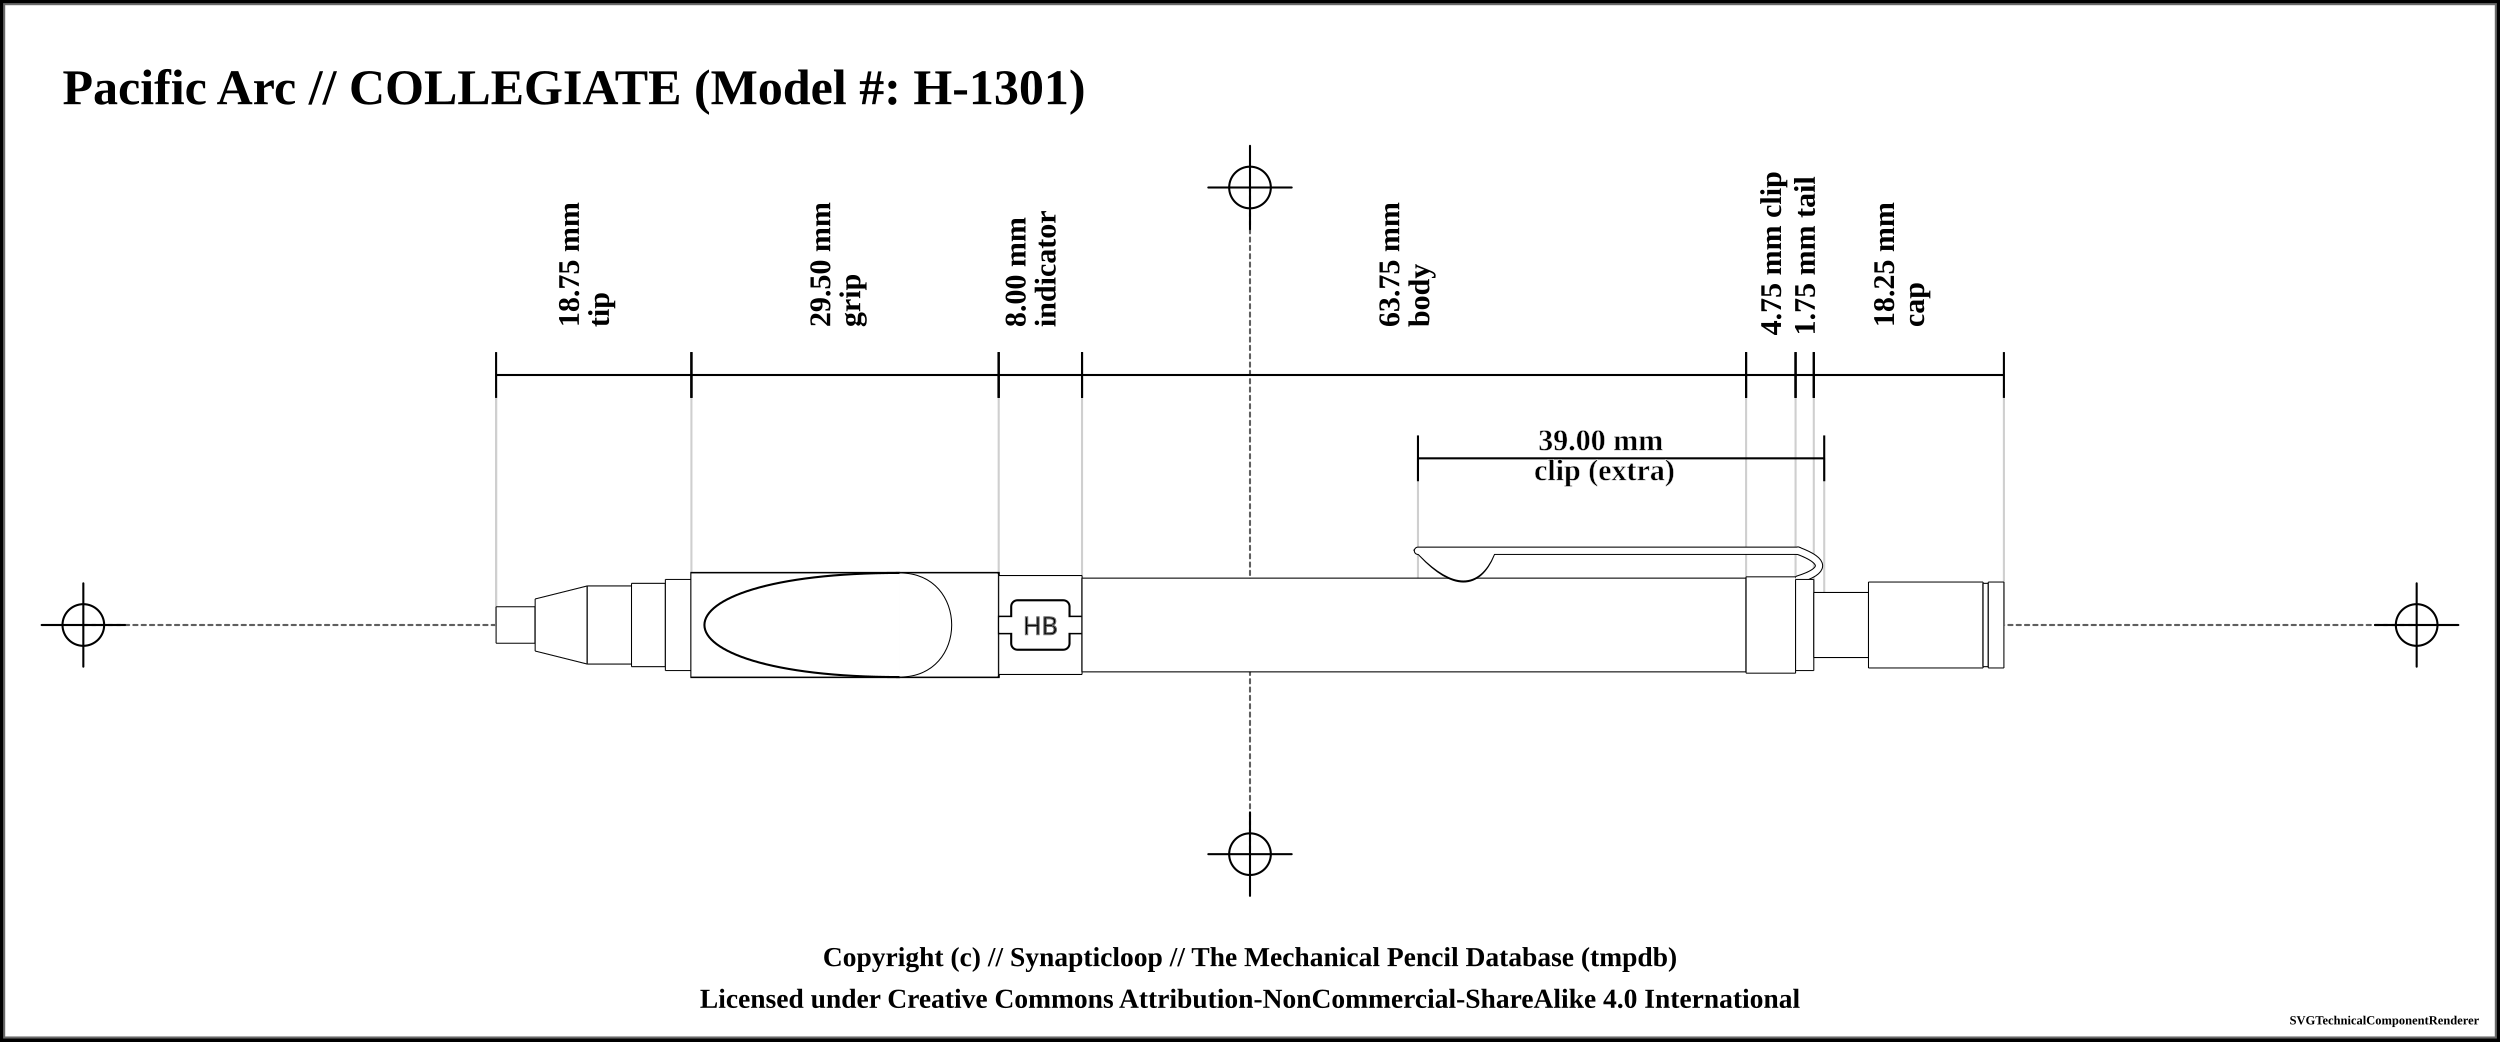
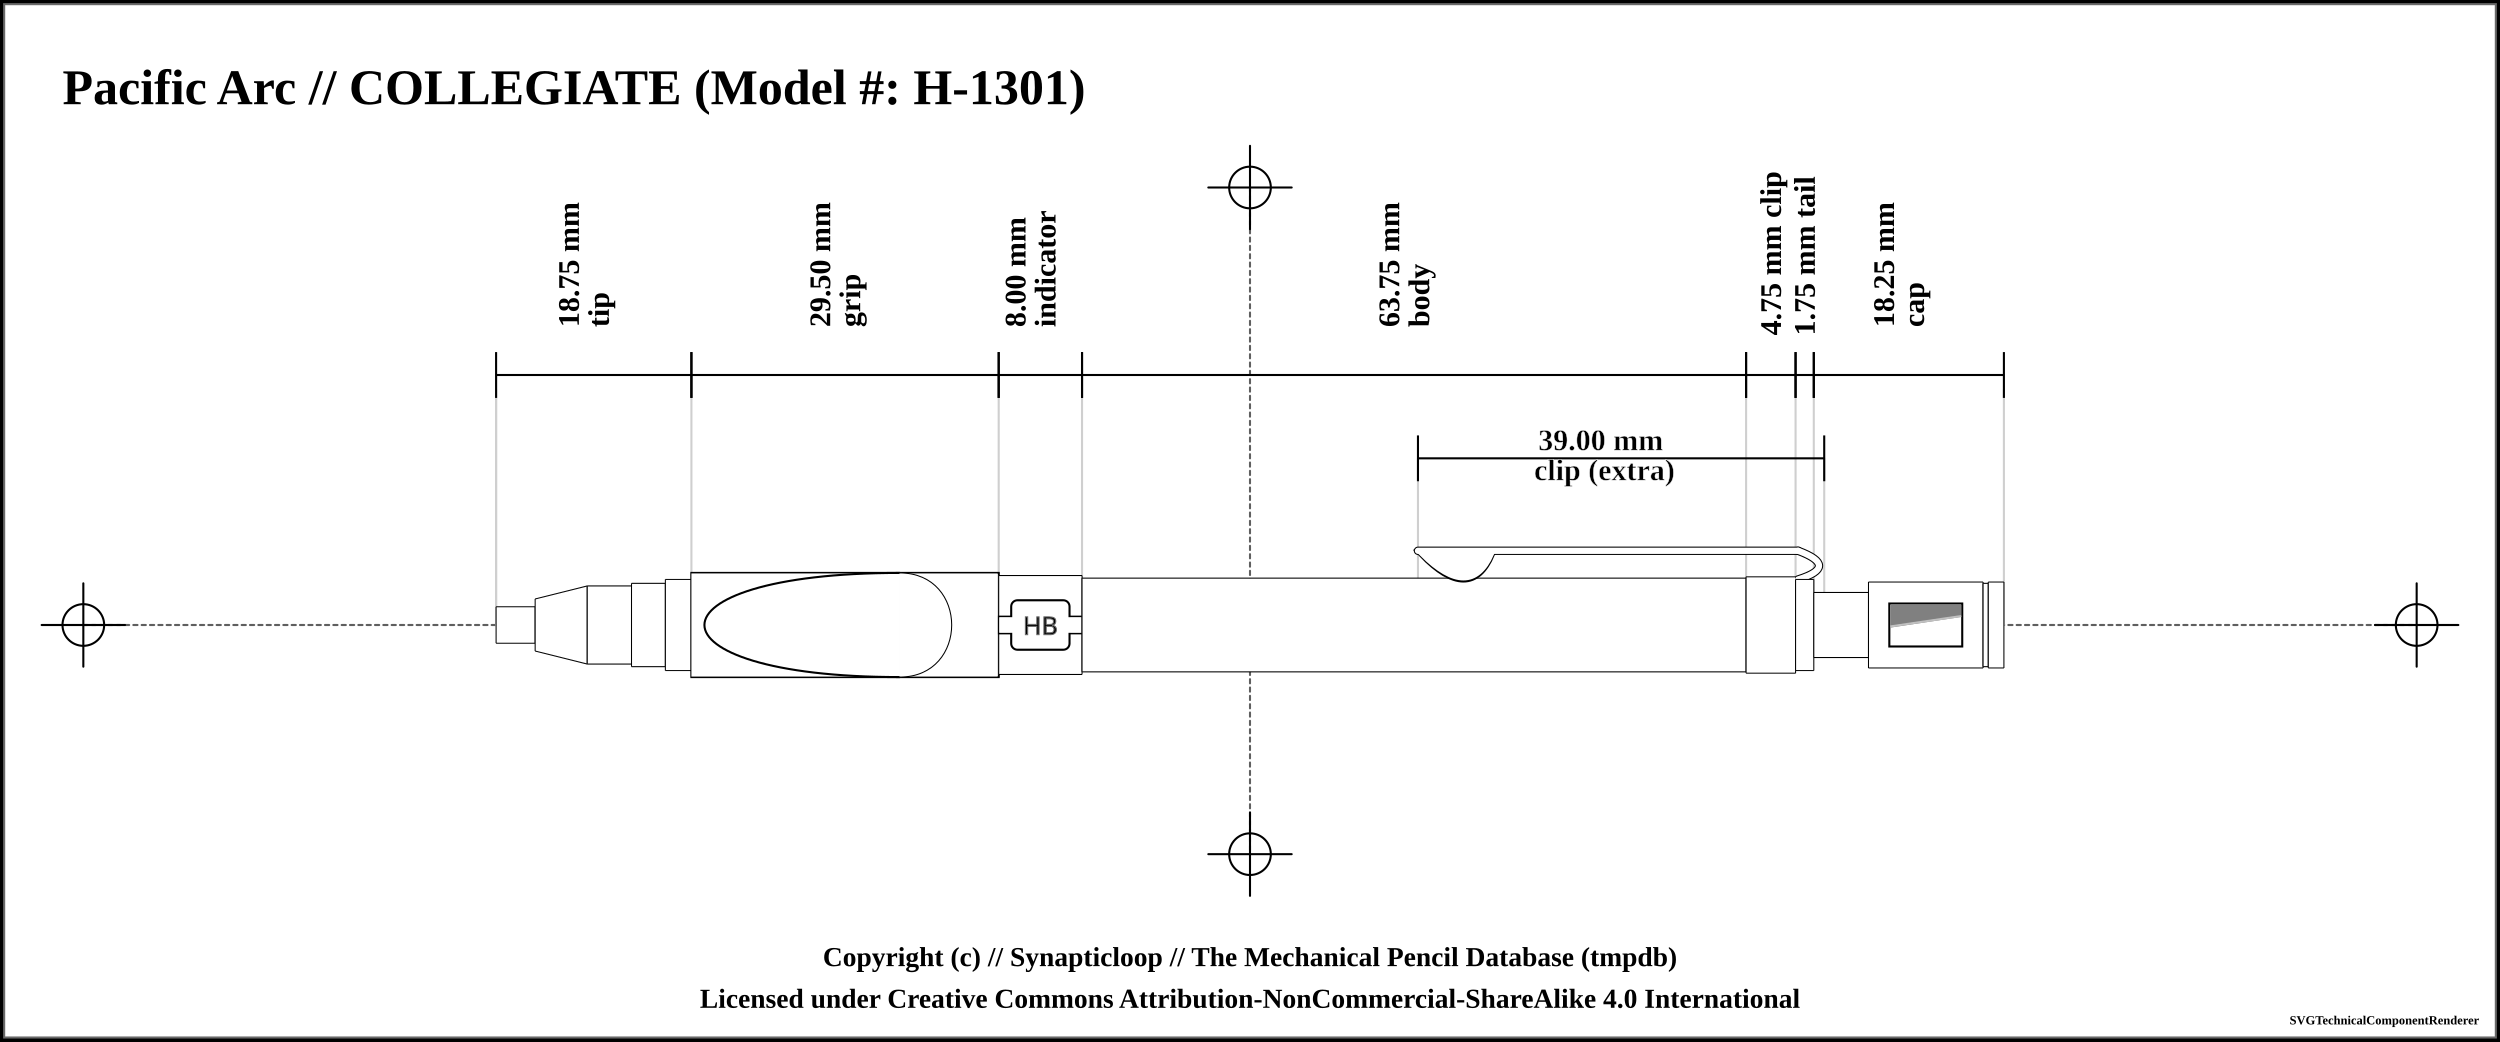
<svg xmlns="http://www.w3.org/2000/svg" width="1200" height="500">
  <pattern id="knurled-large" patternUnits="userSpaceOnUse" width="12" height="12">
    <path stroke="dimgray" stroke-linecap="round" stroke-width="1" d="M 6,6 L 12,12" />
    <path stroke="dimgray" stroke-linecap="round" stroke-width="1" d="M 6,6 L 0,12" />
    <path stroke="gray" stroke-linecap="round" stroke-width="1" d="M 6,6 L 12,0" />
    <path stroke="gray" stroke-linecap="round" stroke-width="1" d="M 6,6 L 0,0" />
  </pattern>
  <pattern id="knurled-small" patternUnits="userSpaceOnUse" width="4" height="4">
    <path stroke="dimgray" stroke-linecap="round" stroke-width="1" d="M 2,2 L 4,4" />
    <path stroke="dimgray" stroke-linecap="round" stroke-width="1" d="M 2,2 L 0,4" />
    <path stroke="gray" stroke-linecap="round" stroke-width="1" d="M 2,2 L 4,0" />
    <path stroke="gray" stroke-linecap="round" stroke-width="1" d="M 2,2 L 0,0" />
  </pattern>
  <pattern id="knurled" patternUnits="userSpaceOnUse" width="8" height="8">
    <path stroke="dimgray" stroke-linecap="round" stroke-width="1" d="M 4,4 L 8,8" />
    <path stroke="dimgray" stroke-linecap="round" stroke-width="1" d="M 4,4 L 0,8" />
    <path stroke="gray" stroke-linecap="round" stroke-width="1" d="M 4,4 L 8,0" />
    <path stroke="gray" stroke-linecap="round" stroke-width="1" d="M 4,4 L 0,0" />
  </pattern>
  <pattern id="lined" patternUnits="userSpaceOnUse" width="3" height="3">
    <path stroke="dimgray" stroke-linecap="round" stroke-width="1" d="M 0,0 L 3,0" />
  </pattern>
  <pattern id="ridged" patternUnits="userSpaceOnUse" width="3" height="3">
    <path stroke="dimgray" stroke-linecap="round" stroke-width="1" d="M 0,0 L 0,3" />
  </pattern>
  <pattern id="spring" patternUnits="userSpaceOnUse" width="8" height="60">
    <path stroke="dimgray" stroke-linecap="round" stroke-width="2" d="M 1,1 L 8,60" />
    <path stroke="white" stroke-linecap="round" stroke-width="1" d="M 1,1 L 8,60" />
  </pattern>
  <rect x="0" y="0" width="1200" height="500" fill="white" stroke="black" stroke-width="4" />
  <rect x="2" y="2" width="1196" height="496" fill="white" stroke="dimgray" stroke-width="1" />
  <g transform="rotate(0 0 0)">
    <line x1="40" y1="300" x2="1160" y2="300" stroke-linecap="round" stroke="#5f5f5f" stroke-dasharray="2" stroke-width="1" />
    <line x1="20" y1="300" x2="60" y2="300" stroke-linecap="round" stroke="#000000" stroke-width="1" />
    <line x1="40" y1="280" x2="40" y2="320" stroke="#000000" stroke-linecap="round" stroke-width="1" />
    <circle r="10" cx="40" cy="300" fill="white" fill-opacity="0" stroke="#000000" stroke-width="1" />
    <line x1="1140" y1="300" x2="1180" y2="300" stroke-linecap="round" stroke="#000000" stroke-width="1" />
    <line x1="1160" y1="280" x2="1160" y2="320" stroke="#000000" stroke-linecap="round" stroke-width="1" />
    <circle r="10" cx="1160" cy="300" fill="white" fill-opacity="0" stroke="#000000" stroke-width="1" />
    <line x1="600" y1="90" x2="600" y2="410" stroke="#5f5f5f" stroke-linecap="round" stroke-dasharray="2" stroke-width="1" />
    <line x1="580" y1="90" x2="620" y2="90" stroke-linecap="round" stroke="#000000" stroke-width="1" />
    <line x1="600" y1="70" x2="600" y2="110" stroke="#000000" stroke-linecap="round" stroke-width="1" />
    <circle r="10" cx="600" cy="90" fill="white" fill-opacity="0" stroke="#000000" stroke-width="1" />
    <line x1="580" y1="410" x2="620" y2="410" stroke-linecap="round" stroke="#000000" stroke-width="1" />
    <line x1="600" y1="390" x2="600" y2="430" stroke="#000000" stroke-linecap="round" stroke-width="1" />
    <circle r="10" cx="600" cy="410" fill="white" fill-opacity="0" stroke="#000000" stroke-width="1" />
    <text x="30" y="50" font-size="2.0em" font-weight="bold"> Pacific Arc // COLLEGIATE (Model #: H-1301)</text>
    <line x1="238.125" y1="187" x2="238.125" y2="300" stroke="#cfcfcf" stroke-linecap="round" stroke-width="1" />
    <line x1="238.125" y1="180" x2="238.125" y2="300" stroke="#cfcfcf" stroke-linecap="round" stroke-width="1" />
    <line x1="331.875" y1="180" x2="331.875" y2="300" stroke="#cfcfcf" stroke-linecap="round" stroke-width="1" />
    <line x1="479.375" y1="180" x2="479.375" y2="300" stroke="#cfcfcf" stroke-linecap="round" stroke-width="1" />
    <line x1="519.375" y1="180" x2="519.375" y2="300" stroke="#cfcfcf" stroke-linecap="round" stroke-width="1" />
    <line x1="838.125" y1="180" x2="838.125" y2="300" stroke="#cfcfcf" stroke-linecap="round" stroke-width="1" />
    <line x1="680.625" y1="220" x2="680.625" y2="300" stroke="#cfcfcf" stroke-linecap="round" stroke-width="1" />
    <line x1="875.625" y1="220" x2="875.625" y2="300" stroke="#cfcfcf" stroke-linecap="round" stroke-width="1" />
    <line x1="861.875" y1="180" x2="861.875" y2="300" stroke="#cfcfcf" stroke-linecap="round" stroke-width="1" />
    <line x1="870.625" y1="180" x2="870.625" y2="300" stroke="#cfcfcf" stroke-linecap="round" stroke-width="1" />
    <line x1="961.875" y1="187" x2="961.875" y2="300" stroke="#cfcfcf" stroke-linecap="round" stroke-width="1" />
    <line x1="238.125" y1="169" x2="238.125" y2="191" stroke="black" stroke-width="1" />
    <line x1="238.125" y1="180" x2="331.875" y2="180" stroke="black" stroke-width="1" />
    <line x1="331.875" y1="169" x2="331.875" y2="191" stroke="black" stroke-width="1" />
    <text x="285" y="161" font-size="1.2em" transform="rotate(-90, 273, 161)" font-weight="bold" text-anchor="start" dominant-baseline="central" fill="black">
      <tspan x="277" dy="0">18.75 mm</tspan>
      <tspan x="277" dy="1em">tip</tspan>
    </text>
    <line x1="331.875" y1="169" x2="331.875" y2="191" stroke="black" stroke-width="1" />
    <line x1="331.875" y1="180" x2="479.375" y2="180" stroke="black" stroke-width="1" />
    <line x1="479.375" y1="169" x2="479.375" y2="191" stroke="black" stroke-width="1" />
    <text x="405.625" y="161" font-size="1.2em" transform="rotate(-90, 393.625, 161)" font-weight="bold" text-anchor="start" dominant-baseline="central" fill="black">
      <tspan x="397.625" dy="0">29.50 mm</tspan>
      <tspan x="397.625" dy="1em">grip</tspan>
    </text>
    <line x1="479.375" y1="169" x2="479.375" y2="191" stroke="black" stroke-width="1" />
    <line x1="479.375" y1="180" x2="519.375" y2="180" stroke="black" stroke-width="1" />
    <line x1="519.375" y1="169" x2="519.375" y2="191" stroke="black" stroke-width="1" />
    <text x="499.375" y="161" font-size="1.2em" transform="rotate(-90, 487.375, 161)" font-weight="bold" text-anchor="start" dominant-baseline="central" fill="black">
      <tspan x="491.375" dy="0">8.00 mm</tspan>
      <tspan x="491.375" dy="1em">indicator</tspan>
    </text>
    <line x1="519.375" y1="169" x2="519.375" y2="191" stroke="black" stroke-width="1" />
    <line x1="519.375" y1="180" x2="838.125" y2="180" stroke="black" stroke-width="1" />
    <line x1="838.125" y1="169" x2="838.125" y2="191" stroke="black" stroke-width="1" />
    <text x="678.75" y="161" font-size="1.2em" transform="rotate(-90, 666.75, 161)" font-weight="bold" text-anchor="start" dominant-baseline="central" fill="black">
      <tspan x="670.75" dy="0">63.75 mm</tspan>
      <tspan x="670.75" dy="1em">body</tspan>
    </text>
    <line x1="838.125" y1="169" x2="838.125" y2="191" stroke="black" stroke-width="1" />
    <line x1="838.125" y1="180" x2="861.875" y2="180" stroke="black" stroke-width="1" />
    <line x1="861.875" y1="169" x2="861.875" y2="191" stroke="black" stroke-width="1" />
    <text x="850" y="161" font-size="1.2em" transform="rotate(-90, 850, 161)" font-weight="bold" text-anchor="start" dominant-baseline="central" fill="black">
      <tspan x="850" dy="0">4.75 mm clip</tspan>
    </text>
    <line x1="680.625" y1="209" x2="680.625" y2="231" stroke="black" stroke-width="1" />
    <line x1="680.625" y1="220" x2="875.625" y2="220" stroke="black" stroke-width="1" />
    <line x1="875.625" y1="209" x2="875.625" y2="231" stroke="black" stroke-width="1" />
    <text x="778.125" y="212" font-weight="bold" font-size="1.2em" stroke="white" stroke-width="0.25" text-anchor="middle" dominant-baseline="middle" fill="black">
      <tspan x="770.125" dy="0">39.00 mm</tspan>
      <tspan x="770.125" dy="1em">clip (extra)</tspan>
    </text>
    <line x1="861.875" y1="169" x2="861.875" y2="191" stroke="black" stroke-width="1" />
    <line x1="861.875" y1="180" x2="870.625" y2="180" stroke="black" stroke-width="1" />
    <line x1="870.625" y1="169" x2="870.625" y2="191" stroke="black" stroke-width="1" />
    <text x="866.25" y="161" font-size="1.2em" transform="rotate(-90, 866.25, 161)" font-weight="bold" text-anchor="start" dominant-baseline="central" fill="black">
      <tspan x="866.25" dy="0">1.75 mm tail</tspan>
    </text>
    <line x1="870.625" y1="169" x2="870.625" y2="191" stroke="black" stroke-width="1" />
    <line x1="870.625" y1="180" x2="961.875" y2="180" stroke="black" stroke-width="1" />
    <line x1="961.875" y1="169" x2="961.875" y2="191" stroke="black" stroke-width="1" />
    <text x="916.25" y="161" font-size="1.2em" transform="rotate(-90, 904.25, 161)" font-weight="bold" text-anchor="start" dominant-baseline="central" fill="black">
      <tspan x="908.25" dy="0">18.25 mm</tspan>
      <tspan x="908.25" dy="1em">cap</tspan>
    </text>
    <path d="M238.075 291.25 L256.925 291.25 L256.925 308.75 L238.075 308.75 Z" stroke-width="0" stroke="none" stroke-linejoin="round" fill="white" fill-opacity="1" />
    <path d="M238.125 291.25 L256.875 291.25 M256.875 308.75 L238.125 308.75" stroke-width="0.5" stroke="black" stroke-linejoin="round" fill="white" fill-opacity="1" />
    <path d="M256.875 291.25 L256.875 308.75" stroke-width="0.5" stroke="black" stroke-linejoin="round" fill="white" fill-opacity="1" />
    <path d="M238.125 291.25 L238.125 308.75" stroke-width="0.5" stroke="black" stroke-linejoin="round" fill="white" fill-opacity="1" />
    <path d="M256.825 287.5 L281.925 281.25 L281.925 318.75 L256.825 312.5 Z" stroke-width="0" stroke="none" stroke-linejoin="round" fill="white" fill-opacity="1" />
    <path d="M256.875 287.5 L281.875 281.25 M281.875 318.75 L256.875 312.5" stroke-width="0.5" stroke="black" stroke-linejoin="round" fill="white" fill-opacity="1" />
    <path d="M281.875 281.25 L281.875 318.75" stroke-width="0.5" stroke="black" stroke-linejoin="round" fill="white" fill-opacity="1" />
    <path d="M256.875 287.5 L256.875 312.5" stroke-width="0.5" stroke="black" stroke-linejoin="round" fill="white" fill-opacity="1" />
    <path d="M281.825 281.25 L303.175 281.25 L303.175 318.75 L281.825 318.75 Z" stroke-width="0" stroke="none" stroke-linejoin="round" fill="white" fill-opacity="1" />
    <path d="M281.875 281.25 L303.125 281.25 M303.125 318.75 L281.875 318.75" stroke-width="0.5" stroke="black" stroke-linejoin="round" fill="white" fill-opacity="1" />
    <path d="M303.125 281.25 L303.125 318.75" stroke-width="0.5" stroke="black" stroke-linejoin="round" fill="white" fill-opacity="1" />
    <path d="M281.875 281.25 L281.875 318.75" stroke-width="0.5" stroke="black" stroke-linejoin="round" fill="white" fill-opacity="1" />
    <path d="M303.075 280 L319.425 280 L319.425 320 L303.075 320 Z" stroke-width="0" stroke="none" stroke-linejoin="round" fill="white" fill-opacity="1" />
    <path d="M303.125 280 L319.375 280 M319.375 320 L303.125 320" stroke-width="0.5" stroke="black" stroke-linejoin="round" fill="white" fill-opacity="1" />
    <path d="M319.375 280 L319.375 320" stroke-width="0.5" stroke="black" stroke-linejoin="round" fill="white" fill-opacity="1" />
    <path d="M303.125 280 L303.125 320" stroke-width="0.5" stroke="black" stroke-linejoin="round" fill="white" fill-opacity="1" />
    <path d="M319.325 278.125 L331.925 278.125 L331.925 321.875 L319.325 321.875 Z" stroke-width="0" stroke="none" stroke-linejoin="round" fill="white" fill-opacity="1" />
    <path d="M319.375 278.125 L331.875 278.125 M331.875 321.875 L319.375 321.875" stroke-width="0.5" stroke="black" stroke-linejoin="round" fill="white" fill-opacity="1" />
    <path d="M331.875 278.125 L331.875 321.875" stroke-width="0.5" stroke="black" stroke-linejoin="round" fill="white" fill-opacity="1" />
    <path d="M319.375 278.125 L319.375 321.875" stroke-width="0.5" stroke="black" stroke-linejoin="round" fill="white" fill-opacity="1" />
    <path d="M331.825 275 L479.425 275 L479.425 325 L331.825 325 Z" stroke-width="0" stroke="none" stroke-linejoin="round" fill="white" fill-opacity="1" />
    <path d="M331.875 275 L479.375 275 M479.375 325 L331.875 325" stroke-width="0.5" stroke="black" stroke-linejoin="round" fill="white" fill-opacity="1" />
    <path d="M479.375 275 L479.375 325" stroke-width="0.5" stroke="black" stroke-linejoin="round" fill="white" fill-opacity="1" />
    <path d="M331.875 275 L331.875 325" stroke-width="0.5" stroke="black" stroke-linejoin="round" fill="white" fill-opacity="1" />
    <path d="M331.875 275 L479.375 275 L479.375 325 L331.875 325 Z" stroke-width="1.0" stroke="black" fill="url(#ridged)" />
    <path d="M479.325 276.25 L519.425 276.25 L519.425 323.75 L479.325 323.75 Z" stroke-width="0" stroke="none" stroke-linejoin="round" fill="white" fill-opacity="1" />
    <path d="M479.375 276.25 L519.375 276.25 M519.375 323.75 L479.375 323.75" stroke-width="0.5" stroke="black" stroke-linejoin="round" fill="white" fill-opacity="1" />
    <path d="M519.375 276.25 L519.375 323.75" stroke-width="0.5" stroke="black" stroke-linejoin="round" fill="white" fill-opacity="1" />
    <path d="M479.375 276.25 L479.375 323.75" stroke-width="0.5" stroke="black" stroke-linejoin="round" fill="white" fill-opacity="1" />
    <rect x="479.375" y="296" width="40" height="8" rx="0" ry="0" stroke-width="1" stroke="black" fill="white" />
    <rect x="485.375" y="288.125" width="28" height="23.75" rx="3" ry="3" stroke-width="1" stroke="black" fill="white" />
    <rect x="479.625" y="296.25" width="39.5" height="7.5" rx="0" ry="0" stroke-width="1" stroke="none" fill="white" />
    <text x="499.375" y="300" text-anchor="middle" dominant-baseline="central">
      <tspan stroke="dimgray" stroke-width="0.5" font-family="sans-serif" fill="black" textLength="{this.width * 5 - 14}"> HB</tspan>
    </text>
    <path d="M519.325 277.5 L838.175 277.5 L838.175 322.5 L519.325 322.5 Z" stroke-width="0" stroke="none" stroke-linejoin="round" fill="white" fill-opacity="1" />
    <path d="M519.375 277.5 L838.125 277.5 M838.125 322.5 L519.375 322.5" stroke-width="0.5" stroke="black" stroke-linejoin="round" fill="white" fill-opacity="1" />
    <path d="M838.125 277.5 L838.125 322.5" stroke-width="0.5" stroke="black" stroke-linejoin="round" fill="white" fill-opacity="1" />
    <path d="M519.375 277.5 L519.375 322.5" stroke-width="0.5" stroke="black" stroke-linejoin="round" fill="white" fill-opacity="1" />
    <path d="M682.875 265.875 Q705.625 289.375 715.625 265.875 Z" stroke-width="4" stroke="black" fill="dimgray" stroke-linecap="round" />
    <line x1="680.625" y1="264.375" x2="863.125" y2="264.375" stroke-width="4" stroke="black" fill="dimgray" stroke-linecap="round" />
    <path d="M863.125 264.375 Q883.125 271.875 863.125 278.125" stroke-width="4" stroke="black" fill="none" stroke-linecap="round" />
    <path d="M838.075 276.875 L861.925 276.875 L861.925 323.125 L838.075 323.125 Z" stroke-width="0" stroke="none" stroke-linejoin="round" fill="white" fill-opacity="1" />
    <path d="M838.125 276.875 L861.875 276.875 M861.875 323.125 L838.125 323.125" stroke-width="0.5" stroke="black" stroke-linejoin="round" fill="white" fill-opacity="1" />
    <path d="M861.875 276.875 L861.875 323.125" stroke-width="0.5" stroke="black" stroke-linejoin="round" fill="white" fill-opacity="1" />
    <path d="M838.125 276.875 L838.125 323.125" stroke-width="0.5" stroke="black" stroke-linejoin="round" fill="white" fill-opacity="1" />
    <path d="M682.875 265.875 Q705.625 288.375 715.625 265.875 Z" stroke-width="3" stroke="white" fill="white" stroke-linecap="round" />
    <line x1="680.625" y1="264.375" x2="863.125" y2="264.375" stroke-width="3" stroke="white" fill="white" stroke-linecap="round" />
    <path d="M863.125 264.375 Q883.125 271.875 863.125 278.125" stroke-width="3" stroke="white" fill="none" stroke-linecap="round" />
    <path d="M861.825 278.125 L870.675 278.125 L870.675 321.875 L861.825 321.875 Z" stroke-width="0" stroke="none" stroke-linejoin="round" fill="white" fill-opacity="1" />
    <path d="M861.875 278.125 L870.625 278.125 M870.625 321.875 L861.875 321.875" stroke-width="0.5" stroke="black" stroke-linejoin="round" fill="white" fill-opacity="1" />
    <path d="M870.625 278.125 L870.625 321.875" stroke-width="0.5" stroke="black" stroke-linejoin="round" fill="white" fill-opacity="1" />
    <path d="M861.875 278.125 L861.875 321.875" stroke-width="0.5" stroke="black" stroke-linejoin="round" fill="white" fill-opacity="1" />
    <path d="M870.575 284.375 L896.925 284.375 L896.925 315.625 L870.575 315.625 Z" stroke-width="0" stroke="none" stroke-linejoin="round" fill="white" fill-opacity="1" />
    <path d="M870.625 284.375 L896.875 284.375 M896.875 315.625 L870.625 315.625" stroke-width="0.5" stroke="black" stroke-linejoin="round" fill="white" fill-opacity="1" />
    <path d="M896.875 284.375 L896.875 315.625" stroke-width="0.5" stroke="black" stroke-linejoin="round" fill="white" fill-opacity="1" />
    <path d="M870.625 284.375 L870.625 315.625" stroke-width="0.5" stroke="black" stroke-linejoin="round" fill="white" fill-opacity="1" />
    <path d="M896.825 279.375 L951.925 279.375 L951.925 320.625 L896.825 320.625 Z" stroke-width="0" stroke="none" stroke-linejoin="round" fill="white" fill-opacity="1" />
    <path d="M896.875 279.375 L951.875 279.375 M951.875 320.625 L896.875 320.625" stroke-width="0.5" stroke="black" stroke-linejoin="round" fill="white" fill-opacity="1" />
    <path d="M951.875 279.375 L951.875 320.625" stroke-width="0.5" stroke="black" stroke-linejoin="round" fill="white" fill-opacity="1" />
    <path d="M896.875 279.375 L896.875 320.625" stroke-width="0.5" stroke="black" stroke-linejoin="round" fill="white" fill-opacity="1" />
+     <rect x="906.875" y="289.688" width="35" height="20.625" stroke-width="1" stroke="black" fill="white" />
+     <path d="M907.875 290.688 L 940.875 290.688 L 940.875 295.688 L 907.875 300.688 Z" stroke-width="1" stroke="gray" fill="gray" />
+     <line x1="907.375" y1="300.688" x2="941.375" y2="295.688" stroke="silver" stroke-width="1" />
    <path d="M951.825 280 L954.425 280 L954.425 320 L951.825 320 Z" stroke-width="0" stroke="none" stroke-linejoin="round" fill="white" fill-opacity="1" />
    <path d="M951.875 280 L954.375 280 M954.375 320 L951.875 320" stroke-width="0.5" stroke="black" stroke-linejoin="round" fill="white" fill-opacity="1" />
    <path d="M954.375 280 L954.375 320" stroke-width="0.5" stroke="black" stroke-linejoin="round" fill="white" fill-opacity="1" />
    <path d="M951.875 280 L951.875 320" stroke-width="0.5" stroke="black" stroke-linejoin="round" fill="white" fill-opacity="1" />
    <path d="M954.325 279.375 L961.925 279.375 L961.925 320.625 L954.325 320.625 Z" stroke-width="0" stroke="none" stroke-linejoin="round" fill="white" fill-opacity="1" />
    <path d="M954.375 279.375 L961.875 279.375 M961.875 320.625 L954.375 320.625" stroke-width="0.5" stroke="black" stroke-linejoin="round" fill="white" fill-opacity="1" />
    <path d="M961.875 279.375 L961.875 320.625" stroke-width="0.5" stroke="black" stroke-linejoin="round" fill="white" fill-opacity="1" />
    <path d="M954.375 279.375 L954.375 320.625" stroke-width="0.5" stroke="black" stroke-linejoin="round" fill="white" fill-opacity="1" />
    <rect x="331.875" y="275.25" width="99.5" height="49.5" rx="0" ry="0" stroke-width="0.5" stroke="none" fill="white" fill-opacity="1" />
    <path d="M 431.875 275 C 306.875 275, 306.875 325, 431.875 325" stroke-width="1.0" stroke="black" stroke-linecap="round" fill-opacity="1" fill="white" />
    <rect x="431.875" y="275.25" width="47" height="49.5" rx="0" ry="0" stroke-width="0.5" stroke="none" fill="white" fill-opacity="1" />
    <path d="M 431.875 275 C 465.125 275, 465.125 325, 431.875 325" stroke-width="0.5" stroke="black" stroke-linecap="round" fill-opacity="1" fill="white" />
  </g>
  <text x="50%" y="460" font-size="1.1em" font-weight="bold" text-anchor="middle" dominant-baseline="middle">Copyright (c) // Synapticloop // The Mechanical Pencil Database (tmpdb)</text>
  <text x="50%" y="480" font-size="1.1em" font-weight="bold" text-anchor="middle" dominant-baseline="middle">Licensed under Creative Commons Attribution-NonCommercial-ShareAlike 4.0 International</text>
  <text x="1190" y="490" font-size="0.5em" font-weight="bold" text-anchor="end" dominant-baseline="middle">SVGTechnicalComponentRenderer</text>
</svg>
